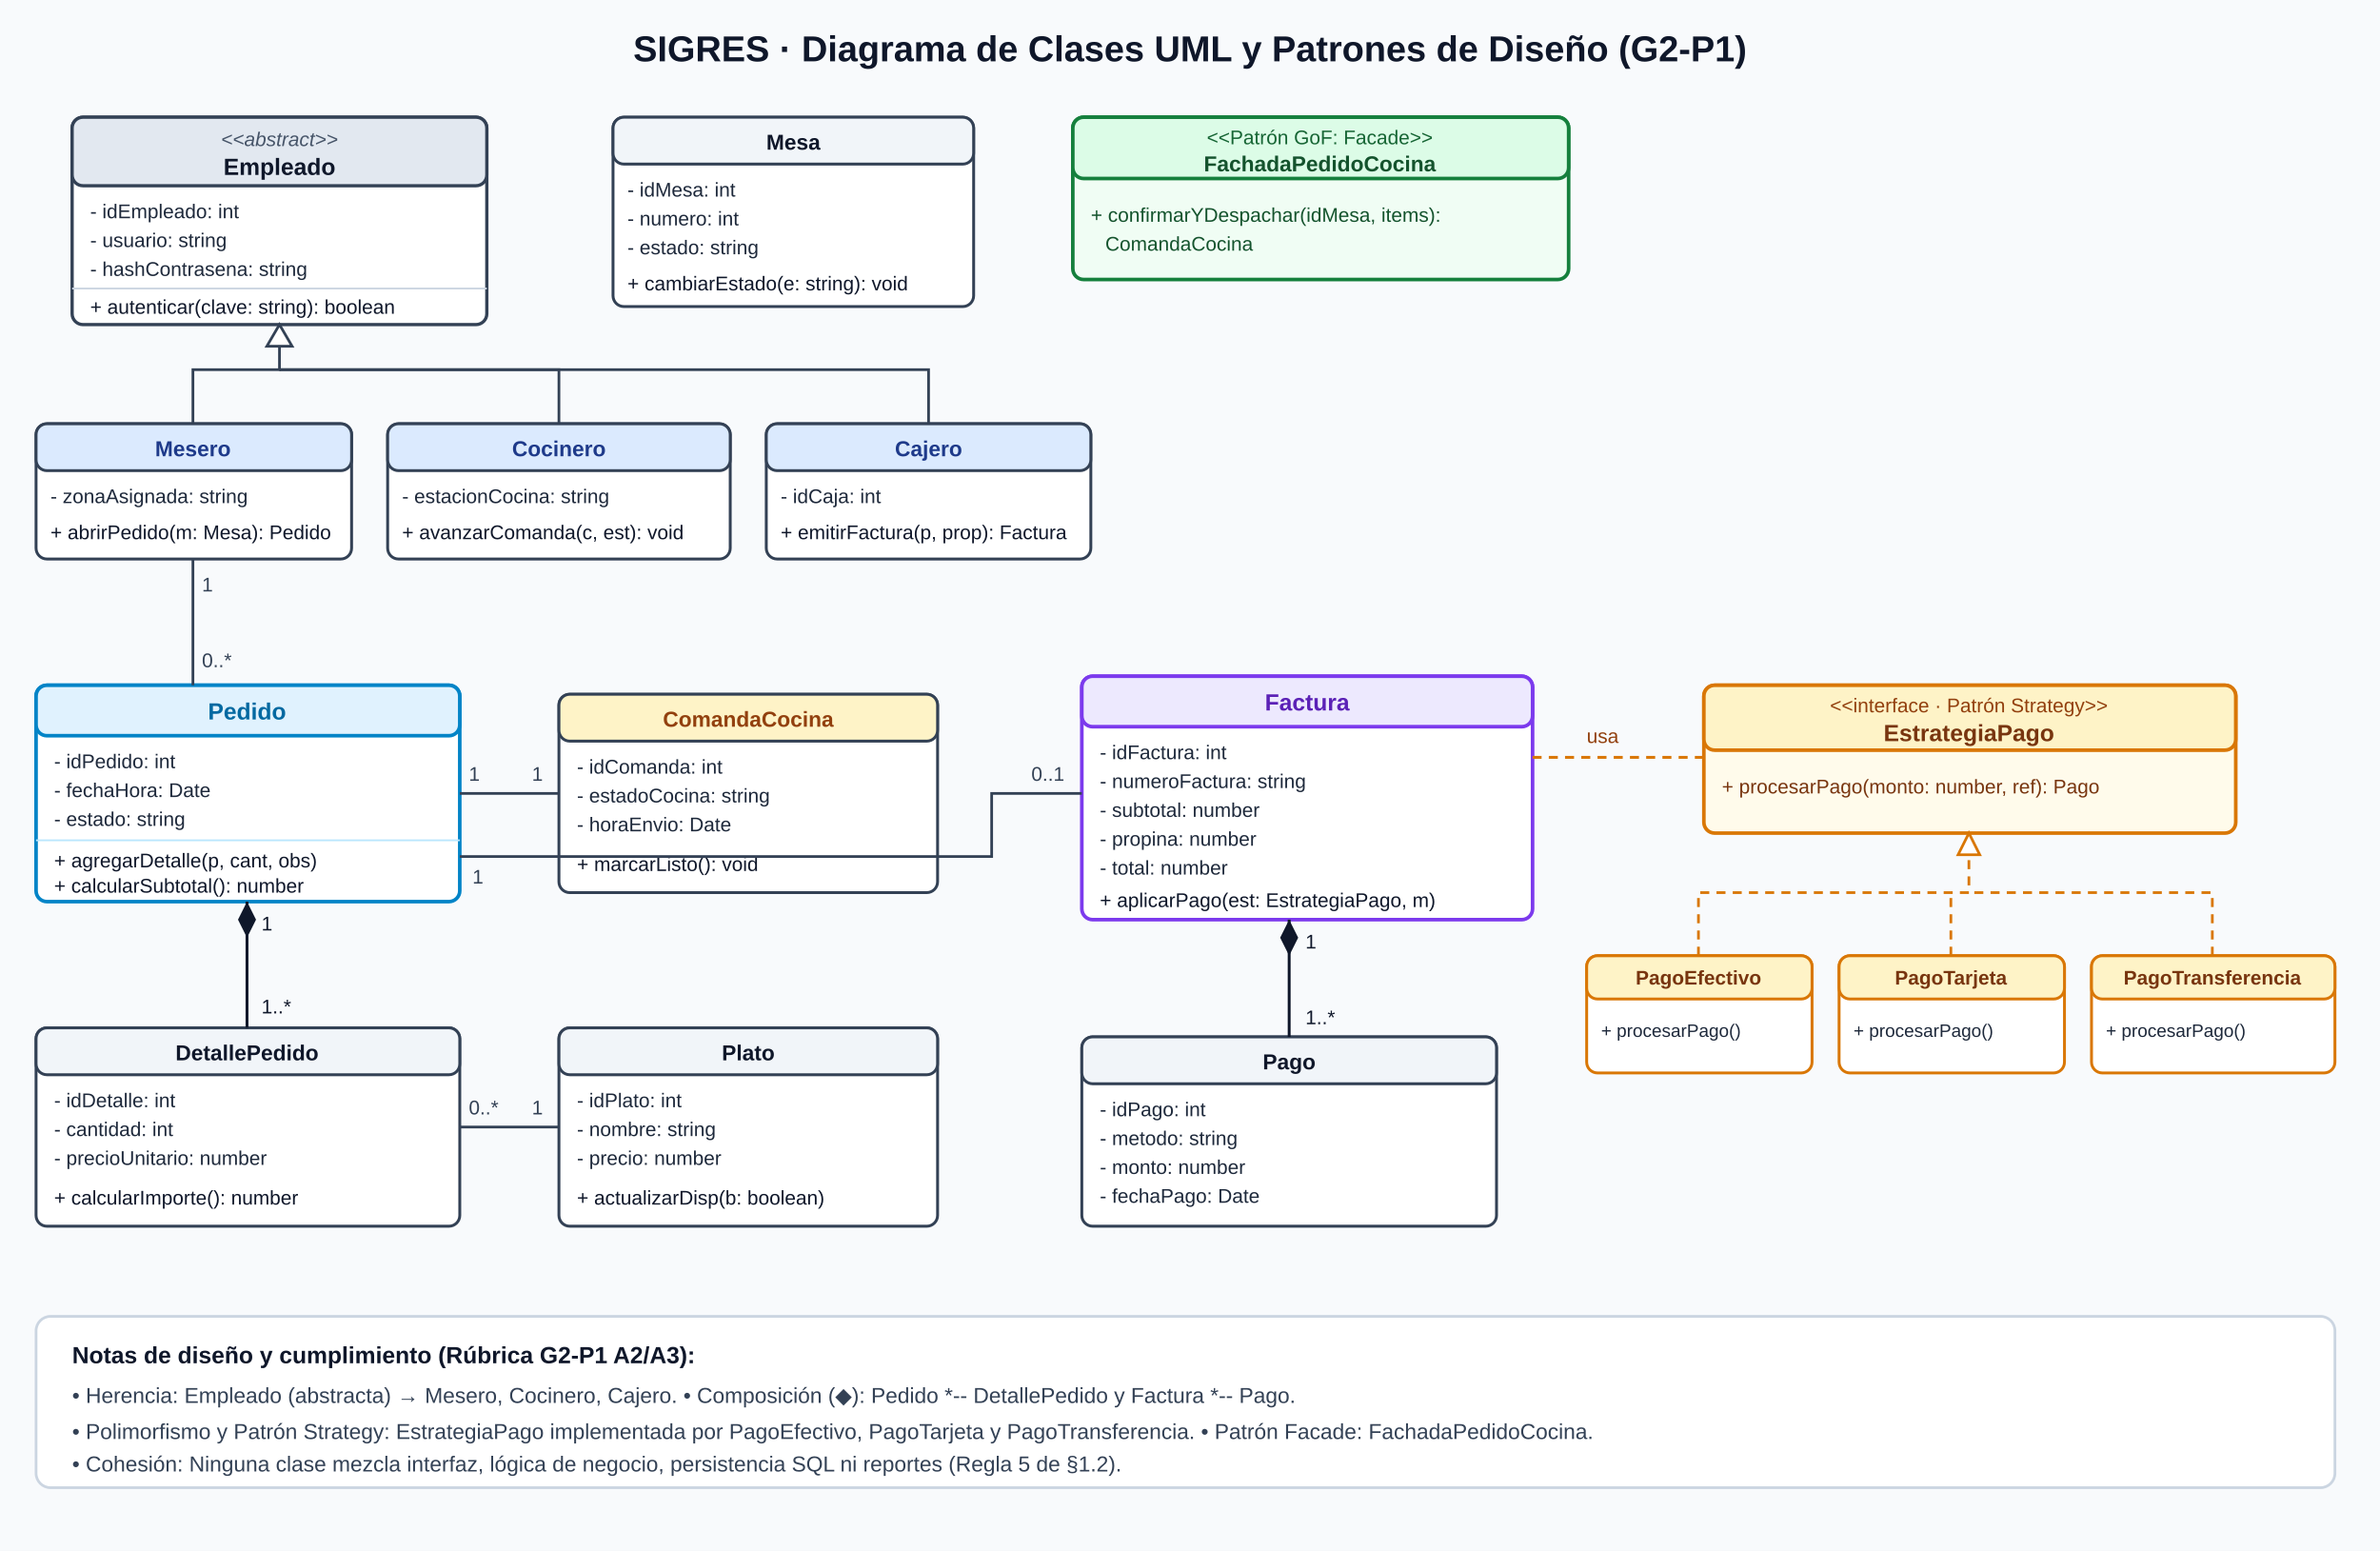
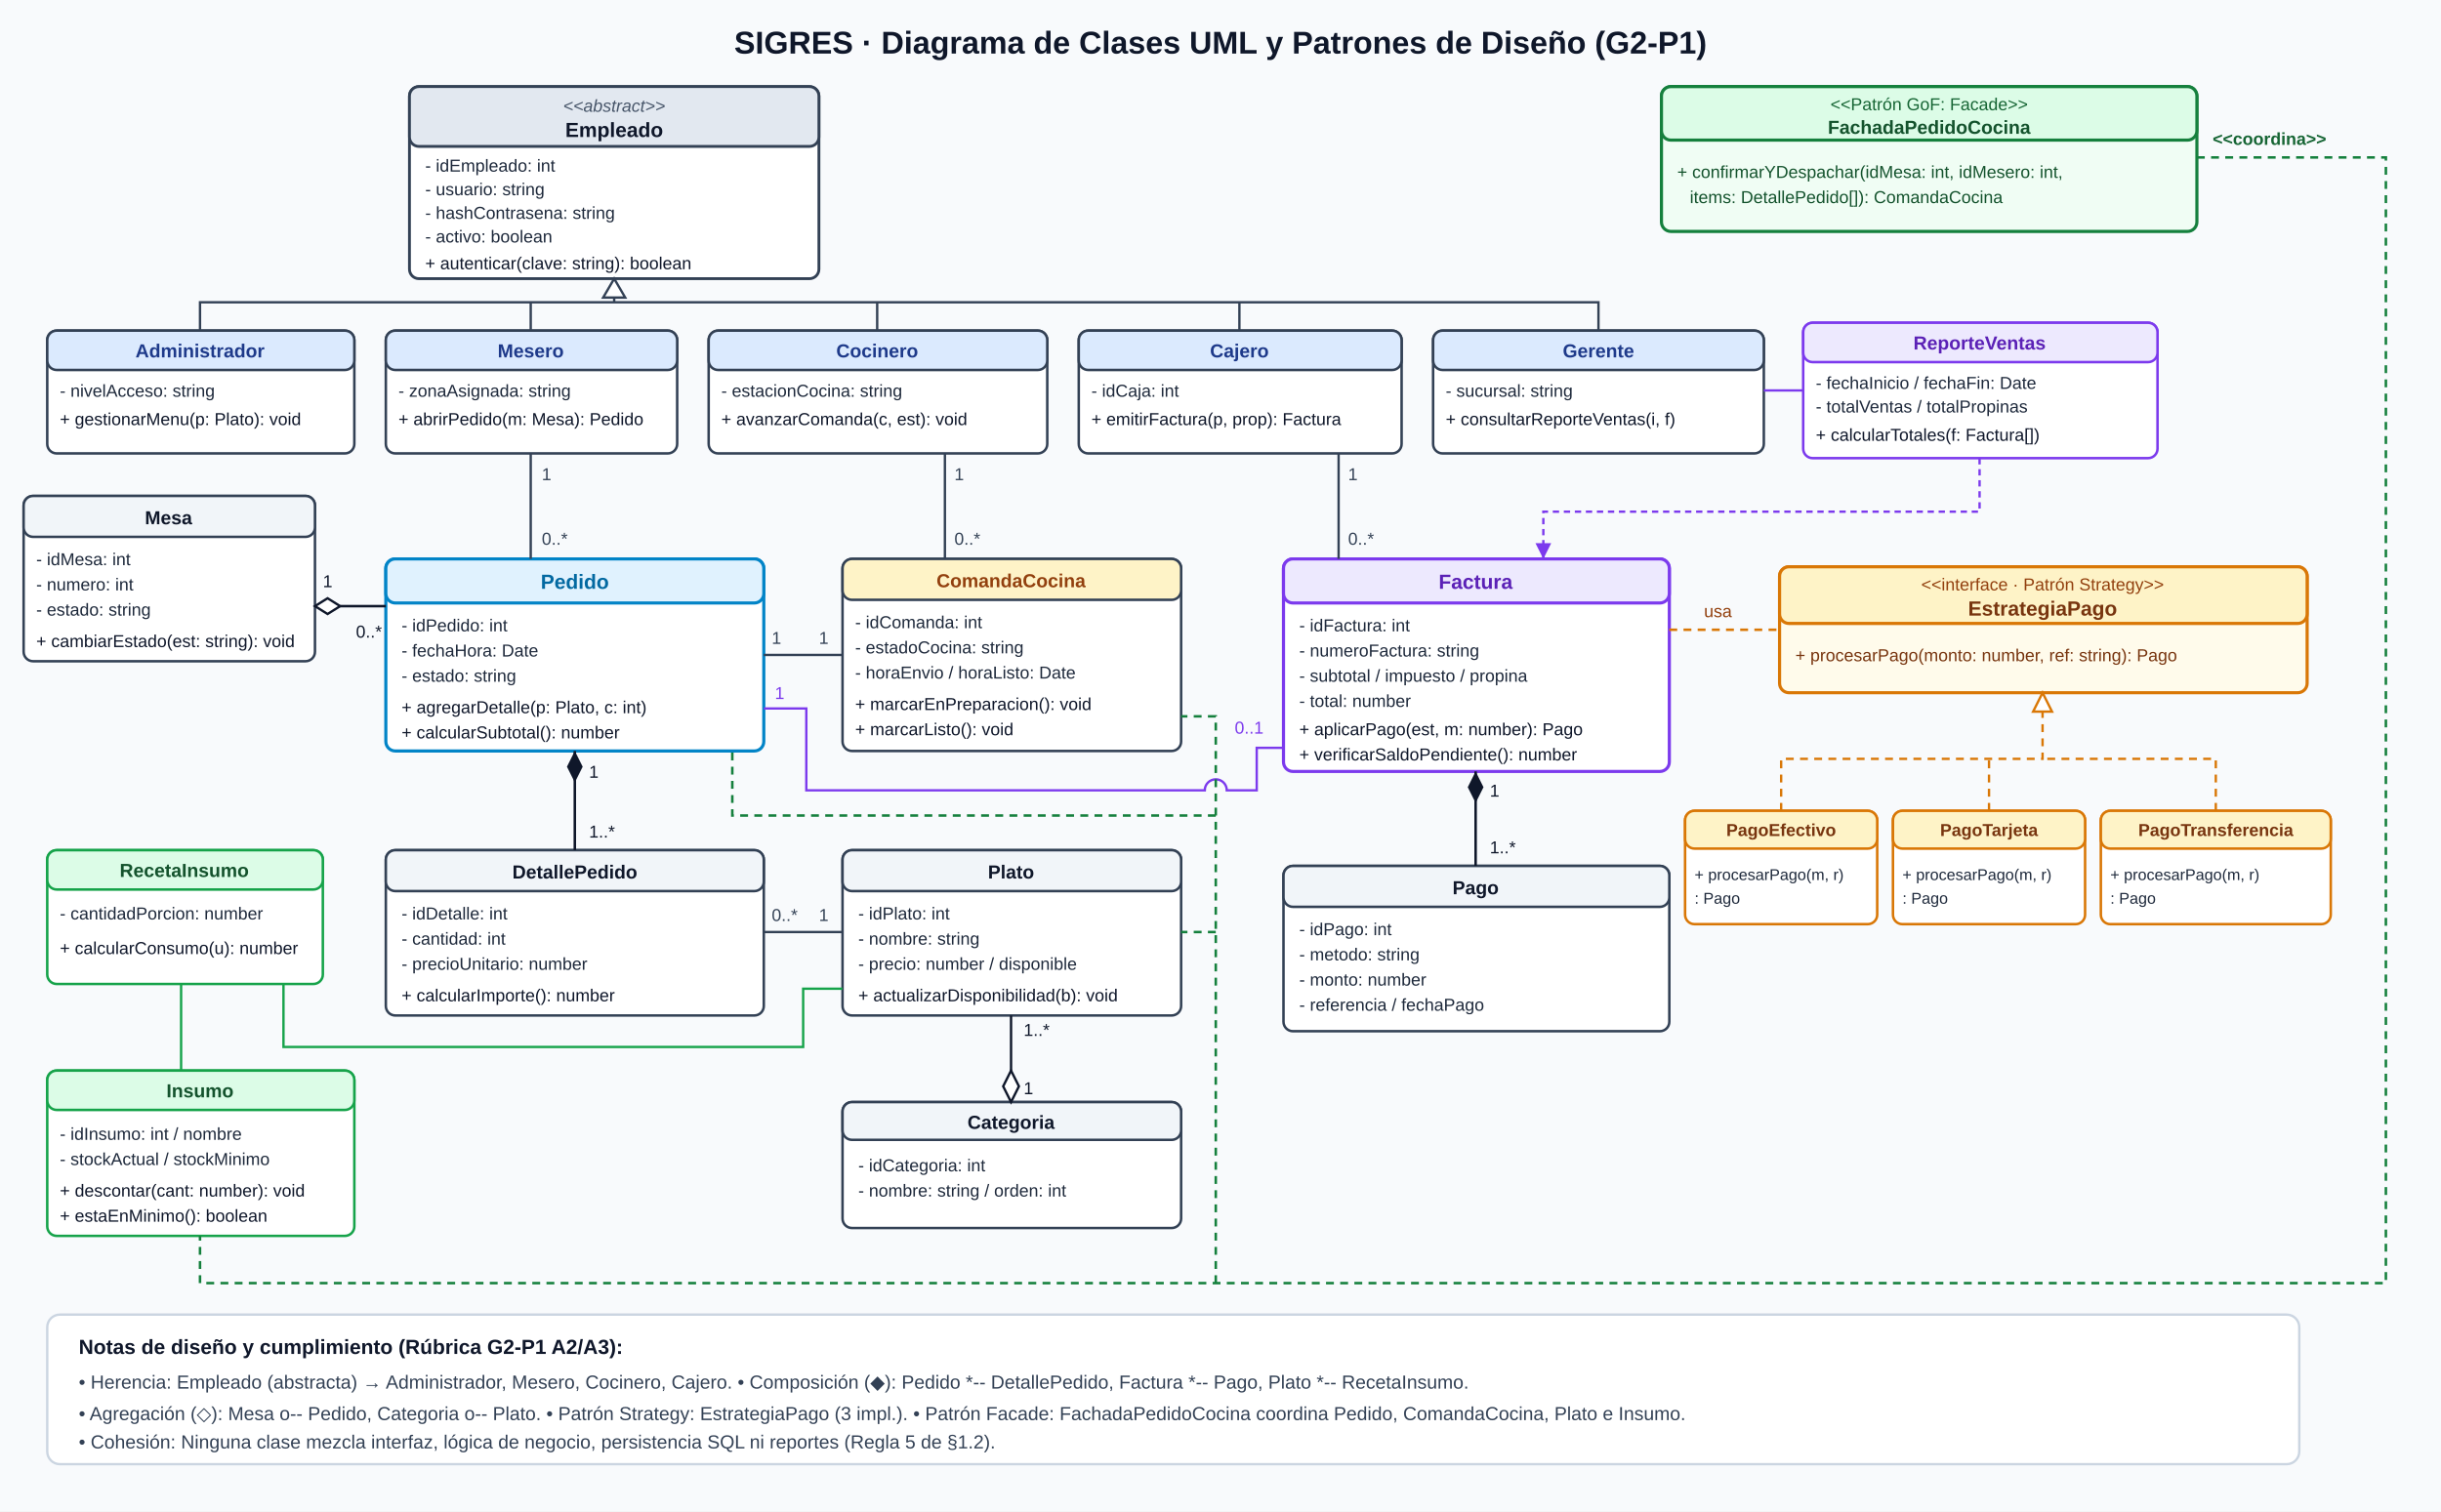
- <svg xmlns="http://www.w3.org/2000/svg" viewBox="0 0 1320 860" width="1320" height="860" font-family="Segoe UI, Arial, sans-serif">
-   <rect width="1320" height="860" fill="#f8fafc" />
-   <text x="660" y="34" font-size="20" font-weight="bold" text-anchor="middle" fill="#0f172a">SIGRES · Diagrama de Clases UML y Patrones de Diseño (G2-P1)</text>
-   <g transform="translate(40,65)">
-     <rect width="230" height="115" rx="6" fill="#ffffff" stroke="#334155" stroke-width="1.8" />
-     <rect width="230" height="38" rx="6" fill="#e2e8f0" stroke="#334155" stroke-width="1.8" />
-     <text x="115" y="16" font-size="11" font-style="italic" text-anchor="middle" fill="#475569">&lt;&lt;abstract&gt;&gt;</text>
-     <text x="115" y="32" font-size="13" font-weight="bold" text-anchor="middle" fill="#0f172a">Empleado</text>
-     <text x="10" y="56" font-size="11" fill="#1e293b">- idEmpleado: int</text>
-     <text x="10" y="72" font-size="11" fill="#1e293b">- usuario: string</text>
-     <text x="10" y="88" font-size="11" fill="#1e293b">- hashContrasena: string</text>
-     <line x1="0" y1="95" x2="230" y2="95" stroke="#cbd5e1" />
-     <text x="10" y="109" font-size="11" fill="#0f172a">+ autenticar(clave: string): boolean</text>
-   </g>
-   <g transform="translate(20,235)">
-     <rect width="175" height="75" rx="6" fill="#ffffff" stroke="#334155" stroke-width="1.6" />
-     <rect width="175" height="26" rx="6" fill="#dbeafe" stroke="#334155" stroke-width="1.6" />
-     <text x="87" y="18" font-size="12" font-weight="bold" text-anchor="middle" fill="#1e3a8a">Mesero</text>
-     <text x="8" y="44" font-size="11" fill="#1e293b">- zonaAsignada: string</text>
-     <text x="8" y="64" font-size="11" fill="#0f172a">+ abrirPedido(m: Mesa): Pedido</text>
-   </g>
-   <g transform="translate(215,235)">
-     <rect width="190" height="75" rx="6" fill="#ffffff" stroke="#334155" stroke-width="1.6" />
-     <rect width="190" height="26" rx="6" fill="#dbeafe" stroke="#334155" stroke-width="1.6" />
-     <text x="95" y="18" font-size="12" font-weight="bold" text-anchor="middle" fill="#1e3a8a">Cocinero</text>
-     <text x="8" y="44" font-size="11" fill="#1e293b">- estacionCocina: string</text>
-     <text x="8" y="64" font-size="11" fill="#0f172a">+ avanzarComanda(c, est): void</text>
-   </g>
-   <g transform="translate(425,235)">
-     <rect width="180" height="75" rx="6" fill="#ffffff" stroke="#334155" stroke-width="1.6" />
-     <rect width="180" height="26" rx="6" fill="#dbeafe" stroke="#334155" stroke-width="1.6" />
-     <text x="90" y="18" font-size="12" font-weight="bold" text-anchor="middle" fill="#1e3a8a">Cajero</text>
-     <text x="8" y="44" font-size="11" fill="#1e293b">- idCaja: int</text>
-     <text x="8" y="64" font-size="11" fill="#0f172a">+ emitirFactura(p, prop): Factura</text>
-   </g>
-   <path d="M 107 235 L 107 205 L 155 205 L 155 180" fill="none" stroke="#334155" stroke-width="1.5" />
-   <path d="M 310 235 L 310 205 L 155 205" fill="none" stroke="#334155" stroke-width="1.5" />
-   <path d="M 515 235 L 515 205 L 155 205" fill="none" stroke="#334155" stroke-width="1.5" />
-   <polygon points="155,180 148,192 162,192" fill="#ffffff" stroke="#334155" stroke-width="1.5" />
-   <g transform="translate(340,65)">
-     <rect width="200" height="105" rx="6" fill="#ffffff" stroke="#334155" stroke-width="1.6" />
-     <rect width="200" height="26" rx="6" fill="#f1f5f9" stroke="#334155" stroke-width="1.6" />
-     <text x="100" y="18" font-size="12" font-weight="bold" text-anchor="middle" fill="#0f172a">Mesa</text>
+ <svg xmlns="http://www.w3.org/2000/svg" viewBox="0 0 1550 960" width="1550" height="960" font-family="Segoe UI, Arial, sans-serif">
+   <rect width="1550" height="960" fill="#f8fafc" />
+   <text x="775" y="34" font-size="20" font-weight="bold" text-anchor="middle" fill="#0f172a">SIGRES · Diagrama de Clases UML y Patrones de Diseño (G2-P1)</text>
+   <g transform="translate(260,55)">
+     <rect width="260" height="122" rx="6" fill="#ffffff" stroke="#334155" stroke-width="1.8" />
+     <rect width="260" height="38" rx="6" fill="#e2e8f0" stroke="#334155" stroke-width="1.8" />
+     <text x="130" y="16" font-size="11" font-style="italic" text-anchor="middle" fill="#475569">&lt;&lt;abstract&gt;&gt;</text>
+     <text x="130" y="32" font-size="13" font-weight="bold" text-anchor="middle" fill="#0f172a">Empleado</text>
+     <text x="10" y="54" font-size="11" fill="#1e293b">- idEmpleado: int</text>
+     <text x="10" y="69" font-size="11" fill="#1e293b">- usuario: string</text>
+     <text x="10" y="84" font-size="11" fill="#1e293b">- hashContrasena: string</text>
+     <text x="10" y="99" font-size="11" fill="#1e293b">- activo: boolean</text>
+     <text x="10" y="116" font-size="11" fill="#0f172a">+ autenticar(clave: string): boolean</text>
+   </g>
+   <g transform="translate(15,315)">
+     <rect width="185" height="105" rx="6" fill="#ffffff" stroke="#334155" stroke-width="1.6" />
+     <rect width="185" height="26" rx="6" fill="#f1f5f9" stroke="#334155" stroke-width="1.6" />
+     <text x="92" y="18" font-size="12" font-weight="bold" text-anchor="middle" fill="#0f172a">Mesa</text>
    <text x="8" y="44" font-size="11" fill="#1e293b">- idMesa: int</text>
    <text x="8" y="60" font-size="11" fill="#1e293b">- numero: int</text>
    <text x="8" y="76" font-size="11" fill="#1e293b">- estado: string</text>
-     <text x="8" y="96" font-size="11" fill="#0f172a">+ cambiarEstado(e: string): void</text>
-   </g>
-   <g transform="translate(20,380)">
-     <rect width="235" height="120" rx="6" fill="#ffffff" stroke="#0284c7" stroke-width="2" />
-     <rect width="235" height="28" rx="6" fill="#e0f2fe" stroke="#0284c7" stroke-width="2" />
-     <text x="117" y="19" font-size="13" font-weight="bold" text-anchor="middle" fill="#0369a1">Pedido</text>
+     <text x="8" y="96" font-size="11" fill="#0f172a">+ cambiarEstado(est: string): void</text>
+   </g>
+   <g transform="translate(1055,55)">
+     <rect width="340" height="92" rx="6" fill="#f0fdf4" stroke="#15803d" stroke-width="2" />
+     <rect width="340" height="34" rx="6" fill="#dcfce7" stroke="#15803d" stroke-width="2" />
+     <text x="170" y="15" font-size="11" text-anchor="middle" fill="#166534">&lt;&lt;Patrón GoF: Facade&gt;&gt;</text>
+     <text x="170" y="30" font-size="12" font-weight="bold" text-anchor="middle" fill="#14532d">FachadaPedidoCocina</text>
+     <text x="10" y="58" font-size="11" fill="#14532d">+ confirmarYDespachar(idMesa: int, idMesero: int,</text>
+     <text x="18" y="74" font-size="11" fill="#14532d">items: DetallePedido[]): ComandaCocina</text>
+   </g>
+   <g transform="translate(30,210)">
+     <rect width="195" height="78" rx="6" fill="#ffffff" stroke="#334155" stroke-width="1.6" />
+     <rect width="195" height="25" rx="6" fill="#dbeafe" stroke="#334155" stroke-width="1.6" />
+     <text x="97" y="17" font-size="12" font-weight="bold" text-anchor="middle" fill="#1e3a8a">Administrador</text>
+     <text x="8" y="42" font-size="11" fill="#1e293b">- nivelAcceso: string</text>
+     <text x="8" y="60" font-size="11" fill="#0f172a">+ gestionarMenu(p: Plato): void</text>
+   </g>
+   <g transform="translate(245,210)">
+     <rect width="185" height="78" rx="6" fill="#ffffff" stroke="#334155" stroke-width="1.6" />
+     <rect width="185" height="25" rx="6" fill="#dbeafe" stroke="#334155" stroke-width="1.6" />
+     <text x="92" y="17" font-size="12" font-weight="bold" text-anchor="middle" fill="#1e3a8a">Mesero</text>
+     <text x="8" y="42" font-size="11" fill="#1e293b">- zonaAsignada: string</text>
+     <text x="8" y="60" font-size="11" fill="#0f172a">+ abrirPedido(m: Mesa): Pedido</text>
+   </g>
+   <g transform="translate(450,210)">
+     <rect width="215" height="78" rx="6" fill="#ffffff" stroke="#334155" stroke-width="1.6" />
+     <rect width="215" height="25" rx="6" fill="#dbeafe" stroke="#334155" stroke-width="1.6" />
+     <text x="107" y="17" font-size="12" font-weight="bold" text-anchor="middle" fill="#1e3a8a">Cocinero</text>
+     <text x="8" y="42" font-size="11" fill="#1e293b">- estacionCocina: string</text>
+     <text x="8" y="60" font-size="11" fill="#0f172a">+ avanzarComanda(c, est): void</text>
+   </g>
+   <g transform="translate(685,210)">
+     <rect width="205" height="78" rx="6" fill="#ffffff" stroke="#334155" stroke-width="1.6" />
+     <rect width="205" height="25" rx="6" fill="#dbeafe" stroke="#334155" stroke-width="1.6" />
+     <text x="102" y="17" font-size="12" font-weight="bold" text-anchor="middle" fill="#1e3a8a">Cajero</text>
+     <text x="8" y="42" font-size="11" fill="#1e293b">- idCaja: int</text>
+     <text x="8" y="60" font-size="11" fill="#0f172a">+ emitirFactura(p, prop): Factura</text>
+   </g>
+   <g transform="translate(910,210)">
+     <rect width="210" height="78" rx="6" fill="#ffffff" stroke="#334155" stroke-width="1.6" />
+     <rect width="210" height="25" rx="6" fill="#dbeafe" stroke="#334155" stroke-width="1.6" />
+     <text x="105" y="17" font-size="12" font-weight="bold" text-anchor="middle" fill="#1e3a8a">Gerente</text>
+     <text x="8" y="42" font-size="11" fill="#1e293b">- sucursal: string</text>
+     <text x="8" y="60" font-size="11" fill="#0f172a">+ consultarReporteVentas(i, f)</text>
+   </g>
+   <g transform="translate(1145,205)">
+     <rect width="225" height="86" rx="6" fill="#ffffff" stroke="#7c3aed" stroke-width="1.6" />
+     <rect width="225" height="25" rx="6" fill="#ede9fe" stroke="#7c3aed" stroke-width="1.6" />
+     <text x="112" y="17" font-size="12" font-weight="bold" text-anchor="middle" fill="#5b21b6">ReporteVentas</text>
+     <text x="8" y="42" font-size="11" fill="#1e293b">- fechaInicio / fechaFin: Date</text>
+     <text x="8" y="57" font-size="11" fill="#1e293b">- totalVentas / totalPropinas</text>
+     <text x="8" y="75" font-size="11" fill="#0f172a">+ calcularTotales(f: Factura[])</text>
+   </g>
+   <path d="M 127 210 L 127 192 L 1015 192 L 1015 210" fill="none" stroke="#334155" stroke-width="1.5" />
+   <line x1="337" y1="210" x2="337" y2="192" stroke="#334155" stroke-width="1.5" />
+   <line x1="557" y1="210" x2="557" y2="192" stroke="#334155" stroke-width="1.5" />
+   <line x1="787" y1="210" x2="787" y2="192" stroke="#334155" stroke-width="1.5" />
+   <line x1="390" y1="192" x2="390" y2="177" stroke="#334155" stroke-width="1.5" />
+   <polygon points="390,177 383,189 397,189" fill="#ffffff" stroke="#334155" stroke-width="1.5" />
+   <line x1="1120" y1="248" x2="1145" y2="248" stroke="#7c3aed" stroke-width="1.5" />
+   <path d="M 1257 291 L 1257 325 L 980 325 L 980 355" fill="none" stroke="#7c3aed" stroke-width="1.5" stroke-dasharray="4,3" />
+   <polygon points="980,355 975,345 985,345" fill="#7c3aed" />
+   <g transform="translate(245,355)">
+     <rect width="240" height="122" rx="6" fill="#ffffff" stroke="#0284c7" stroke-width="2" />
+     <rect width="240" height="28" rx="6" fill="#e0f2fe" stroke="#0284c7" stroke-width="2" />
+     <text x="120" y="19" font-size="13" font-weight="bold" text-anchor="middle" fill="#0369a1">Pedido</text>
    <text x="10" y="46" font-size="11" fill="#1e293b">- idPedido: int</text>
    <text x="10" y="62" font-size="11" fill="#1e293b">- fechaHora: Date</text>
    <text x="10" y="78" font-size="11" fill="#1e293b">- estado: string</text>
-     <line x1="0" y1="86" x2="235" y2="86" stroke="#bae6fd" />
-     <text x="10" y="101" font-size="11" fill="#0f172a">+ agregarDetalle(p, cant, obs)</text>
-     <text x="10" y="115" font-size="11" fill="#0f172a">+ calcularSubtotal(): number</text>
-   </g>
-   <g transform="translate(20,570)">
-     <rect width="235" height="110" rx="6" fill="#ffffff" stroke="#334155" stroke-width="1.6" />
-     <rect width="235" height="26" rx="6" fill="#f1f5f9" stroke="#334155" stroke-width="1.6" />
-     <text x="117" y="18" font-size="12" font-weight="bold" text-anchor="middle" fill="#0f172a">DetallePedido</text>
+     <text x="10" y="98" font-size="11" fill="#0f172a">+ agregarDetalle(p: Plato, c: int)</text>
+     <text x="10" y="114" font-size="11" fill="#0f172a">+ calcularSubtotal(): number</text>
+   </g>
+   <g transform="translate(535,355)">
+     <rect width="215" height="122" rx="6" fill="#ffffff" stroke="#334155" stroke-width="1.6" />
+     <rect width="215" height="26" rx="6" fill="#fef3c7" stroke="#334155" stroke-width="1.6" />
+     <text x="107" y="18" font-size="12" font-weight="bold" text-anchor="middle" fill="#92400e">ComandaCocina</text>
+     <text x="8" y="44" font-size="11" fill="#1e293b">- idComanda: int</text>
+     <text x="8" y="60" font-size="11" fill="#1e293b">- estadoCocina: string</text>
+     <text x="8" y="76" font-size="11" fill="#1e293b">- horaEnvio / horaListo: Date</text>
+     <text x="8" y="96" font-size="11" fill="#0f172a">+ marcarEnPreparacion(): void</text>
+     <text x="8" y="112" font-size="11" fill="#0f172a">+ marcarListo(): void</text>
+   </g>
+   <g transform="translate(815,355)">
+     <rect width="245" height="135" rx="6" fill="#ffffff" stroke="#7c3aed" stroke-width="2" />
+     <rect width="245" height="28" rx="6" fill="#ede9fe" stroke="#7c3aed" stroke-width="2" />
+     <text x="122" y="19" font-size="13" font-weight="bold" text-anchor="middle" fill="#5b21b6">Factura</text>
+     <text x="10" y="46" font-size="11" fill="#1e293b">- idFactura: int</text>
+     <text x="10" y="62" font-size="11" fill="#1e293b">- numeroFactura: string</text>
+     <text x="10" y="78" font-size="11" fill="#1e293b">- subtotal / impuesto / propina</text>
+     <text x="10" y="94" font-size="11" fill="#1e293b">- total: number</text>
+     <text x="10" y="112" font-size="11" fill="#0f172a">+ aplicarPago(est, m: number): Pago</text>
+     <text x="10" y="128" font-size="11" fill="#0f172a">+ verificarSaldoPendiente(): number</text>
+   </g>
+   <g transform="translate(1130,360)">
+     <rect width="335" height="80" rx="6" fill="#fffbeb" stroke="#d97706" stroke-width="2" />
+     <rect width="335" height="36" rx="6" fill="#fef3c7" stroke="#d97706" stroke-width="2" />
+     <text x="167" y="15" font-size="11" text-anchor="middle" fill="#92400e">&lt;&lt;interface · Patrón Strategy&gt;&gt;</text>
+     <text x="167" y="31" font-size="13" font-weight="bold" text-anchor="middle" fill="#78350f">EstrategiaPago</text>
+     <text x="10" y="60" font-size="11" fill="#78350f">+ procesarPago(monto: number, ref: string): Pago</text>
+   </g>
+   <g transform="translate(245,540)">
+     <rect width="240" height="105" rx="6" fill="#ffffff" stroke="#334155" stroke-width="1.6" />
+     <rect width="240" height="26" rx="6" fill="#f1f5f9" stroke="#334155" stroke-width="1.6" />
+     <text x="120" y="18" font-size="12" font-weight="bold" text-anchor="middle" fill="#0f172a">DetallePedido</text>
    <text x="10" y="44" font-size="11" fill="#1e293b">- idDetalle: int</text>
    <text x="10" y="60" font-size="11" fill="#1e293b">- cantidad: int</text>
    <text x="10" y="76" font-size="11" fill="#1e293b">- precioUnitario: number</text>
-     <text x="10" y="98" font-size="11" fill="#0f172a">+ calcularImporte(): number</text>
-   </g>
-   <g transform="translate(310,570)">
-     <rect width="210" height="110" rx="6" fill="#ffffff" stroke="#334155" stroke-width="1.6" />
-     <rect width="210" height="26" rx="6" fill="#f1f5f9" stroke="#334155" stroke-width="1.6" />
-     <text x="105" y="18" font-size="12" font-weight="bold" text-anchor="middle" fill="#0f172a">Plato</text>
+     <text x="10" y="96" font-size="11" fill="#0f172a">+ calcularImporte(): number</text>
+   </g>
+   <g transform="translate(535,540)">
+     <rect width="215" height="105" rx="6" fill="#ffffff" stroke="#334155" stroke-width="1.6" />
+     <rect width="215" height="26" rx="6" fill="#f1f5f9" stroke="#334155" stroke-width="1.6" />
+     <text x="107" y="18" font-size="12" font-weight="bold" text-anchor="middle" fill="#0f172a">Plato</text>
    <text x="10" y="44" font-size="11" fill="#1e293b">- idPlato: int</text>
    <text x="10" y="60" font-size="11" fill="#1e293b">- nombre: string</text>
-     <text x="10" y="76" font-size="11" fill="#1e293b">- precio: number</text>
-     <text x="10" y="98" font-size="11" fill="#0f172a">+ actualizarDisp(b: boolean)</text>
-   </g>
-   <g transform="translate(310,385)">
-     <rect width="210" height="110" rx="6" fill="#ffffff" stroke="#334155" stroke-width="1.6" />
-     <rect width="210" height="26" rx="6" fill="#fef3c7" stroke="#334155" stroke-width="1.6" />
-     <text x="105" y="18" font-size="12" font-weight="bold" text-anchor="middle" fill="#92400e">ComandaCocina</text>
-     <text x="10" y="44" font-size="11" fill="#1e293b">- idComanda: int</text>
-     <text x="10" y="60" font-size="11" fill="#1e293b">- estadoCocina: string</text>
-     <text x="10" y="76" font-size="11" fill="#1e293b">- horaEnvio: Date</text>
-     <text x="10" y="98" font-size="11" fill="#0f172a">+ marcarListo(): void</text>
-   </g>
-   <g transform="translate(595,65)">
-     <rect width="275" height="90" rx="6" fill="#f0fdf4" stroke="#15803d" stroke-width="2" />
-     <rect width="275" height="34" rx="6" fill="#dcfce7" stroke="#15803d" stroke-width="2" />
-     <text x="137" y="15" font-size="11" text-anchor="middle" fill="#166534">&lt;&lt;Patrón GoF: Facade&gt;&gt;</text>
-     <text x="137" y="30" font-size="12" font-weight="bold" text-anchor="middle" fill="#14532d">FachadaPedidoCocina</text>
-     <text x="10" y="58" font-size="11" fill="#14532d">+ confirmarYDespachar(idMesa, items):</text>
-     <text x="18" y="74" font-size="11" fill="#14532d">ComandaCocina</text>
-   </g>
-   <g transform="translate(600,375)">
-     <rect width="250" height="135" rx="6" fill="#ffffff" stroke="#7c3aed" stroke-width="2" />
-     <rect width="250" height="28" rx="6" fill="#ede9fe" stroke="#7c3aed" stroke-width="2" />
-     <text x="125" y="19" font-size="13" font-weight="bold" text-anchor="middle" fill="#5b21b6">Factura</text>
-     <text x="10" y="46" font-size="11" fill="#1e293b">- idFactura: int</text>
-     <text x="10" y="62" font-size="11" fill="#1e293b">- numeroFactura: string</text>
-     <text x="10" y="78" font-size="11" fill="#1e293b">- subtotal: number</text>
-     <text x="10" y="94" font-size="11" fill="#1e293b">- propina: number</text>
-     <text x="10" y="110" font-size="11" fill="#1e293b">- total: number</text>
-     <text x="10" y="128" font-size="11" fill="#0f172a">+ aplicarPago(est: EstrategiaPago, m)</text>
-   </g>
-   <g transform="translate(600,575)">
-     <rect width="230" height="105" rx="6" fill="#ffffff" stroke="#334155" stroke-width="1.6" />
-     <rect width="230" height="26" rx="6" fill="#f1f5f9" stroke="#334155" stroke-width="1.6" />
-     <text x="115" y="18" font-size="12" font-weight="bold" text-anchor="middle" fill="#0f172a">Pago</text>
+     <text x="10" y="76" font-size="11" fill="#1e293b">- precio: number / disponible</text>
+     <text x="10" y="96" font-size="11" fill="#0f172a">+ actualizarDisponibilidad(b): void</text>
+   </g>
+   <g transform="translate(535,700)">
+     <rect width="215" height="80" rx="6" fill="#ffffff" stroke="#334155" stroke-width="1.6" />
+     <rect width="215" height="24" rx="6" fill="#f1f5f9" stroke="#334155" stroke-width="1.6" />
+     <text x="107" y="17" font-size="12" font-weight="bold" text-anchor="middle" fill="#0f172a">Categoria</text>
+     <text x="10" y="44" font-size="11" fill="#1e293b">- idCategoria: int</text>
+     <text x="10" y="60" font-size="11" fill="#1e293b">- nombre: string / orden: int</text>
+   </g>
+   <g transform="translate(30,540)">
+     <rect width="175" height="85" rx="6" fill="#ffffff" stroke="#16a34a" stroke-width="1.6" />
+     <rect width="175" height="25" rx="6" fill="#dcfce7" stroke="#16a34a" stroke-width="1.6" />
+     <text x="87" y="17" font-size="12" font-weight="bold" text-anchor="middle" fill="#14532d">RecetaInsumo</text>
+     <text x="8" y="44" font-size="11" fill="#1e293b">- cantidadPorcion: number</text>
+     <text x="8" y="66" font-size="11" fill="#0f172a">+ calcularConsumo(u): number</text>
+   </g>
+   <g transform="translate(30,680)">
+     <rect width="195" height="105" rx="6" fill="#ffffff" stroke="#16a34a" stroke-width="1.6" />
+     <rect width="195" height="25" rx="6" fill="#dcfce7" stroke="#16a34a" stroke-width="1.6" />
+     <text x="97" y="17" font-size="12" font-weight="bold" text-anchor="middle" fill="#14532d">Insumo</text>
+     <text x="8" y="44" font-size="11" fill="#1e293b">- idInsumo: int / nombre</text>
+     <text x="8" y="60" font-size="11" fill="#1e293b">- stockActual / stockMinimo</text>
+     <text x="8" y="80" font-size="11" fill="#0f172a">+ descontar(cant: number): void</text>
+     <text x="8" y="96" font-size="11" fill="#0f172a">+ estaEnMinimo(): boolean</text>
+   </g>
+   <g transform="translate(815,550)">
+     <rect width="245" height="105" rx="6" fill="#ffffff" stroke="#334155" stroke-width="1.6" />
+     <rect width="245" height="26" rx="6" fill="#f1f5f9" stroke="#334155" stroke-width="1.6" />
+     <text x="122" y="18" font-size="12" font-weight="bold" text-anchor="middle" fill="#0f172a">Pago</text>
    <text x="10" y="44" font-size="11" fill="#1e293b">- idPago: int</text>
    <text x="10" y="60" font-size="11" fill="#1e293b">- metodo: string</text>
    <text x="10" y="76" font-size="11" fill="#1e293b">- monto: number</text>
-     <text x="10" y="92" font-size="11" fill="#1e293b">- fechaPago: Date</text>
-   </g>
-   <g transform="translate(945,380)">
-     <rect width="295" height="82" rx="6" fill="#fffbeb" stroke="#d97706" stroke-width="2" />
-     <rect width="295" height="36" rx="6" fill="#fef3c7" stroke="#d97706" stroke-width="2" />
-     <text x="147" y="15" font-size="11" text-anchor="middle" fill="#92400e">&lt;&lt;interface · Patrón Strategy&gt;&gt;</text>
-     <text x="147" y="31" font-size="13" font-weight="bold" text-anchor="middle" fill="#78350f">EstrategiaPago</text>
-     <text x="10" y="60" font-size="11" fill="#78350f">+ procesarPago(monto: number, ref): Pago</text>
-   </g>
-   <g transform="translate(880,530)">
-     <rect width="125" height="65" rx="6" fill="#ffffff" stroke="#d97706" stroke-width="1.6" />
-     <rect width="125" height="24" rx="6" fill="#fef3c7" stroke="#d97706" stroke-width="1.6" />
-     <text x="62" y="16" font-size="11" font-weight="bold" text-anchor="middle" fill="#78350f">PagoEfectivo</text>
-     <text x="8" y="45" font-size="10" fill="#1e293b">+ procesarPago()</text>
-   </g>
-   <g transform="translate(1020,530)">
-     <rect width="125" height="65" rx="6" fill="#ffffff" stroke="#d97706" stroke-width="1.6" />
-     <rect width="125" height="24" rx="6" fill="#fef3c7" stroke="#d97706" stroke-width="1.6" />
-     <text x="62" y="16" font-size="11" font-weight="bold" text-anchor="middle" fill="#78350f">PagoTarjeta</text>
-     <text x="8" y="45" font-size="10" fill="#1e293b">+ procesarPago()</text>
-   </g>
-   <g transform="translate(1160,530)">
-     <rect width="135" height="65" rx="6" fill="#ffffff" stroke="#d97706" stroke-width="1.6" />
-     <rect width="135" height="24" rx="6" fill="#fef3c7" stroke="#d97706" stroke-width="1.6" />
-     <text x="67" y="16" font-size="11" font-weight="bold" text-anchor="middle" fill="#78350f">PagoTransferencia</text>
-     <text x="8" y="45" font-size="10" fill="#1e293b">+ procesarPago()</text>
-   </g>
-   <line x1="107" y1="310" x2="107" y2="380" stroke="#334155" stroke-width="1.5" />
-   <text x="112" y="328" font-size="11" fill="#334155">1</text>
-   <text x="112" y="370" font-size="11" fill="#334155">0..*</text>
-   <line x1="137" y1="500" x2="137" y2="570" stroke="#0f172a" stroke-width="1.6" />
-   <polygon points="137,500 132,510 137,520 142,510" fill="#0f172a" />
-   <text x="145" y="516" font-size="11" fill="#0f172a">1</text>
-   <text x="145" y="562" font-size="11" fill="#0f172a">1..*</text>
-   <line x1="255" y1="625" x2="310" y2="625" stroke="#334155" stroke-width="1.5" />
-   <text x="260" y="618" font-size="11" fill="#334155">0..*</text>
-   <text x="295" y="618" font-size="11" fill="#334155">1</text>
-   <line x1="255" y1="440" x2="310" y2="440" stroke="#334155" stroke-width="1.5" />
-   <text x="260" y="433" font-size="11" fill="#334155">1</text>
-   <text x="295" y="433" font-size="11" fill="#334155">1</text>
-   <path d="M 255 475 L 550 475 L 550 440 L 600 440" fill="none" stroke="#334155" stroke-width="1.5" />
-   <text x="262" y="490" font-size="11" fill="#334155">1</text>
-   <text x="572" y="433" font-size="11" fill="#334155">0..1</text>
-   <line x1="715" y1="510" x2="715" y2="575" stroke="#0f172a" stroke-width="1.6" />
-   <polygon points="715,510 710,520 715,530 720,520" fill="#0f172a" />
-   <text x="724" y="526" font-size="11" fill="#0f172a">1</text>
-   <text x="724" y="568" font-size="11" fill="#0f172a">1..*</text>
-   <line x1="850" y1="420" x2="945" y2="420" stroke="#d97706" stroke-width="1.6" stroke-dasharray="5,4" />
-   <text x="880" y="412" font-size="11" fill="#92400e">usa</text>
-   <path d="M 942 530 L 942 495 L 1092 495 L 1092 462" fill="none" stroke="#d97706" stroke-width="1.5" stroke-dasharray="5,4" />
-   <path d="M 1082 530 L 1082 495" fill="none" stroke="#d97706" stroke-width="1.5" stroke-dasharray="5,4" />
-   <path d="M 1227 530 L 1227 495 L 1092 495" fill="none" stroke="#d97706" stroke-width="1.5" stroke-dasharray="5,4" />
-   <polygon points="1092,462 1086,474 1098,474" fill="#ffffff" stroke="#d97706" stroke-width="1.5" />
-   <rect x="20" y="730" width="1275" height="95" rx="8" fill="#ffffff" stroke="#cbd5e1" stroke-width="1.5" />
-   <text x="40" y="756" font-size="13" font-weight="bold" fill="#0f172a">Notas de diseño y cumplimiento (Rúbrica G2-P1 A2/A3):</text>
-   <text x="40" y="778" font-size="12" fill="#334155">• Herencia: Empleado (abstracta) → Mesero, Cocinero, Cajero.  • Composición (◆): Pedido *-- DetallePedido y Factura *-- Pago.</text>
-   <text x="40" y="798" font-size="12" fill="#334155">• Polimorfismo y Patrón Strategy: EstrategiaPago implementada por PagoEfectivo, PagoTarjeta y PagoTransferencia.  • Patrón Facade: FachadaPedidoCocina.</text>
-   <text x="40" y="816" font-size="12" fill="#334155">• Cohesión: Ninguna clase mezcla interfaz, lógica de negocio, persistencia SQL ni reportes (Regla 5 de §1.2).</text>
+     <text x="10" y="92" font-size="11" fill="#1e293b">- referencia / fechaPago</text>
+   </g>
+   <g transform="translate(1070,515)">
+     <rect width="122" height="72" rx="6" fill="#ffffff" stroke="#d97706" stroke-width="1.6" />
+     <rect width="122" height="24" rx="6" fill="#fef3c7" stroke="#d97706" stroke-width="1.6" />
+     <text x="61" y="16" font-size="11" font-weight="bold" text-anchor="middle" fill="#78350f">PagoEfectivo</text>
+     <text x="6" y="44" font-size="10" fill="#1e293b">+ procesarPago(m, r)</text>
+     <text x="6" y="59" font-size="10" fill="#1e293b">: Pago</text>
+   </g>
+   <g transform="translate(1202,515)">
+     <rect width="122" height="72" rx="6" fill="#ffffff" stroke="#d97706" stroke-width="1.6" />
+     <rect width="122" height="24" rx="6" fill="#fef3c7" stroke="#d97706" stroke-width="1.6" />
+     <text x="61" y="16" font-size="11" font-weight="bold" text-anchor="middle" fill="#78350f">PagoTarjeta</text>
+     <text x="6" y="44" font-size="10" fill="#1e293b">+ procesarPago(m, r)</text>
+     <text x="6" y="59" font-size="10" fill="#1e293b">: Pago</text>
+   </g>
+   <g transform="translate(1334,515)">
+     <rect width="146" height="72" rx="6" fill="#ffffff" stroke="#d97706" stroke-width="1.6" />
+     <rect width="146" height="24" rx="6" fill="#fef3c7" stroke="#d97706" stroke-width="1.6" />
+     <text x="73" y="16" font-size="11" font-weight="bold" text-anchor="middle" fill="#78350f">PagoTransferencia</text>
+     <text x="6" y="44" font-size="10" fill="#1e293b">+ procesarPago(m, r)</text>
+     <text x="6" y="59" font-size="10" fill="#1e293b">: Pago</text>
+   </g>
+   <line x1="337" y1="288" x2="337" y2="355" stroke="#334155" stroke-width="1.5" />
+   <text x="344" y="305" font-size="11" fill="#334155">1</text>
+   <text x="344" y="346" font-size="11" fill="#334155">0..*</text>
+   <line x1="216" y1="385" x2="245" y2="385" stroke="#0f172a" stroke-width="1.6" />
+   <polygon points="200,385 208,380 216,385 208,390" fill="#ffffff" stroke="#0f172a" stroke-width="1.5" />
+   <text x="205" y="373" font-size="11" fill="#0f172a">1</text>
+   <text x="226" y="405" font-size="11" fill="#0f172a">0..*</text>
+   <line x1="600" y1="288" x2="600" y2="355" stroke="#334155" stroke-width="1.5" />
+   <text x="606" y="305" font-size="11" fill="#334155">1</text>
+   <text x="606" y="346" font-size="11" fill="#334155">0..*</text>
+   <path d="M 850 288 L 850 355" fill="none" stroke="#334155" stroke-width="1.5" />
+   <text x="856" y="305" font-size="11" fill="#334155">1</text>
+   <text x="856" y="346" font-size="11" fill="#334155">0..*</text>
+   <line x1="365" y1="477" x2="365" y2="540" stroke="#0f172a" stroke-width="1.6" />
+   <polygon points="365,477 360,487 365,497 370,487" fill="#0f172a" />
+   <text x="374" y="494" font-size="11" fill="#0f172a">1</text>
+   <text x="374" y="532" font-size="11" fill="#0f172a">1..*</text>
+   <line x1="485" y1="592" x2="535" y2="592" stroke="#334155" stroke-width="1.5" />
+   <text x="490" y="585" font-size="11" fill="#334155">0..*</text>
+   <text x="520" y="585" font-size="11" fill="#334155">1</text>
+   <line x1="642" y1="700" x2="642" y2="645" stroke="#0f172a" stroke-width="1.5" />
+   <polygon points="642,700 637,690 642,680 647,690" fill="#ffffff" stroke="#0f172a" stroke-width="1.5" />
+   <text x="650" y="695" font-size="11" fill="#0f172a">1</text>
+   <text x="650" y="658" font-size="11" fill="#0f172a">1..*</text>
+   <path d="M 535 628 L 510 628 L 510 665 L 180 665 L 180 625" fill="none" stroke="#16a34a" stroke-width="1.5" />
+   <line x1="115" y1="625" x2="115" y2="680" stroke="#16a34a" stroke-width="1.5" />
+   <line x1="485" y1="416" x2="535" y2="416" stroke="#334155" stroke-width="1.5" />
+   <text x="490" y="409" font-size="11" fill="#334155">1</text>
+   <text x="520" y="409" font-size="11" fill="#334155">1</text>
+   <path d="M 485 450 L 512 450 L 512 502 L 765 502 A 7 7 0 0 1 779 502 L 798 502 L 798 475 L 815 475" fill="none" stroke="#7c3aed" stroke-width="1.5" />
+   <text x="492" y="444" font-size="11" fill="#7c3aed">1</text>
+   <text x="784" y="466" font-size="11" fill="#7c3aed">0..1</text>
+   <line x1="937" y1="490" x2="937" y2="550" stroke="#0f172a" stroke-width="1.6" />
+   <polygon points="937,490 932,500 937,510 942,500" fill="#0f172a" />
+   <text x="946" y="506" font-size="11" fill="#0f172a">1</text>
+   <text x="946" y="542" font-size="11" fill="#0f172a">1..*</text>
+   <line x1="1060" y1="400" x2="1130" y2="400" stroke="#d97706" stroke-width="1.6" stroke-dasharray="5,4" />
+   <text x="1082" y="392" font-size="11" fill="#92400e">usa</text>
+   <path d="M 1131 515 L 1131 482 L 1297 482 L 1297 440" fill="none" stroke="#d97706" stroke-width="1.5" stroke-dasharray="5,4" />
+   <line x1="1263" y1="515" x2="1263" y2="482" stroke="#d97706" stroke-width="1.5" stroke-dasharray="5,4" />
+   <path d="M 1407 515 L 1407 482 L 1297 482" fill="none" stroke="#d97706" stroke-width="1.5" stroke-dasharray="5,4" />
+   <polygon points="1297,440 1291,452 1303,452" fill="#ffffff" stroke="#d97706" stroke-width="1.5" />
+   <path d="M 1395 100 L 1515 100 L 1515 815 L 127 815 L 127 785" fill="none" stroke="#15803d" stroke-width="1.6" stroke-dasharray="5,4" />
+   <path d="M 772 815 L 772 455 L 750 455" fill="none" stroke="#15803d" stroke-width="1.6" stroke-dasharray="5,4" />
+   <path d="M 772 592 L 750 592" fill="none" stroke="#15803d" stroke-width="1.6" stroke-dasharray="5,4" />
+   <path d="M 772 518 L 465 518 L 465 477" fill="none" stroke="#15803d" stroke-width="1.6" stroke-dasharray="5,4" />
+   <text x="1405" y="92" font-size="11" font-weight="bold" fill="#166534">&lt;&lt;coordina&gt;&gt;</text>
+   <rect x="30" y="835" width="1430" height="95" rx="8" fill="#ffffff" stroke="#cbd5e1" stroke-width="1.5" />
+   <text x="50" y="860" font-size="13" font-weight="bold" fill="#0f172a">Notas de diseño y cumplimiento (Rúbrica G2-P1 A2/A3):</text>
+   <text x="50" y="882" font-size="12" fill="#334155">• Herencia: Empleado (abstracta) → Administrador, Mesero, Cocinero, Cajero.  • Composición (◆): Pedido *-- DetallePedido, Factura *-- Pago, Plato *-- RecetaInsumo.</text>
+   <text x="50" y="902" font-size="12" fill="#334155">• Agregación (◇): Mesa o-- Pedido, Categoria o-- Plato.  • Patrón Strategy: EstrategiaPago (3 impl.).  • Patrón Facade: FachadaPedidoCocina coordina Pedido, ComandaCocina, Plato e Insumo.</text>
+   <text x="50" y="920" font-size="12" fill="#334155">• Cohesión: Ninguna clase mezcla interfaz, lógica de negocio, persistencia SQL ni reportes (Regla 5 de §1.2).</text>
</svg>
